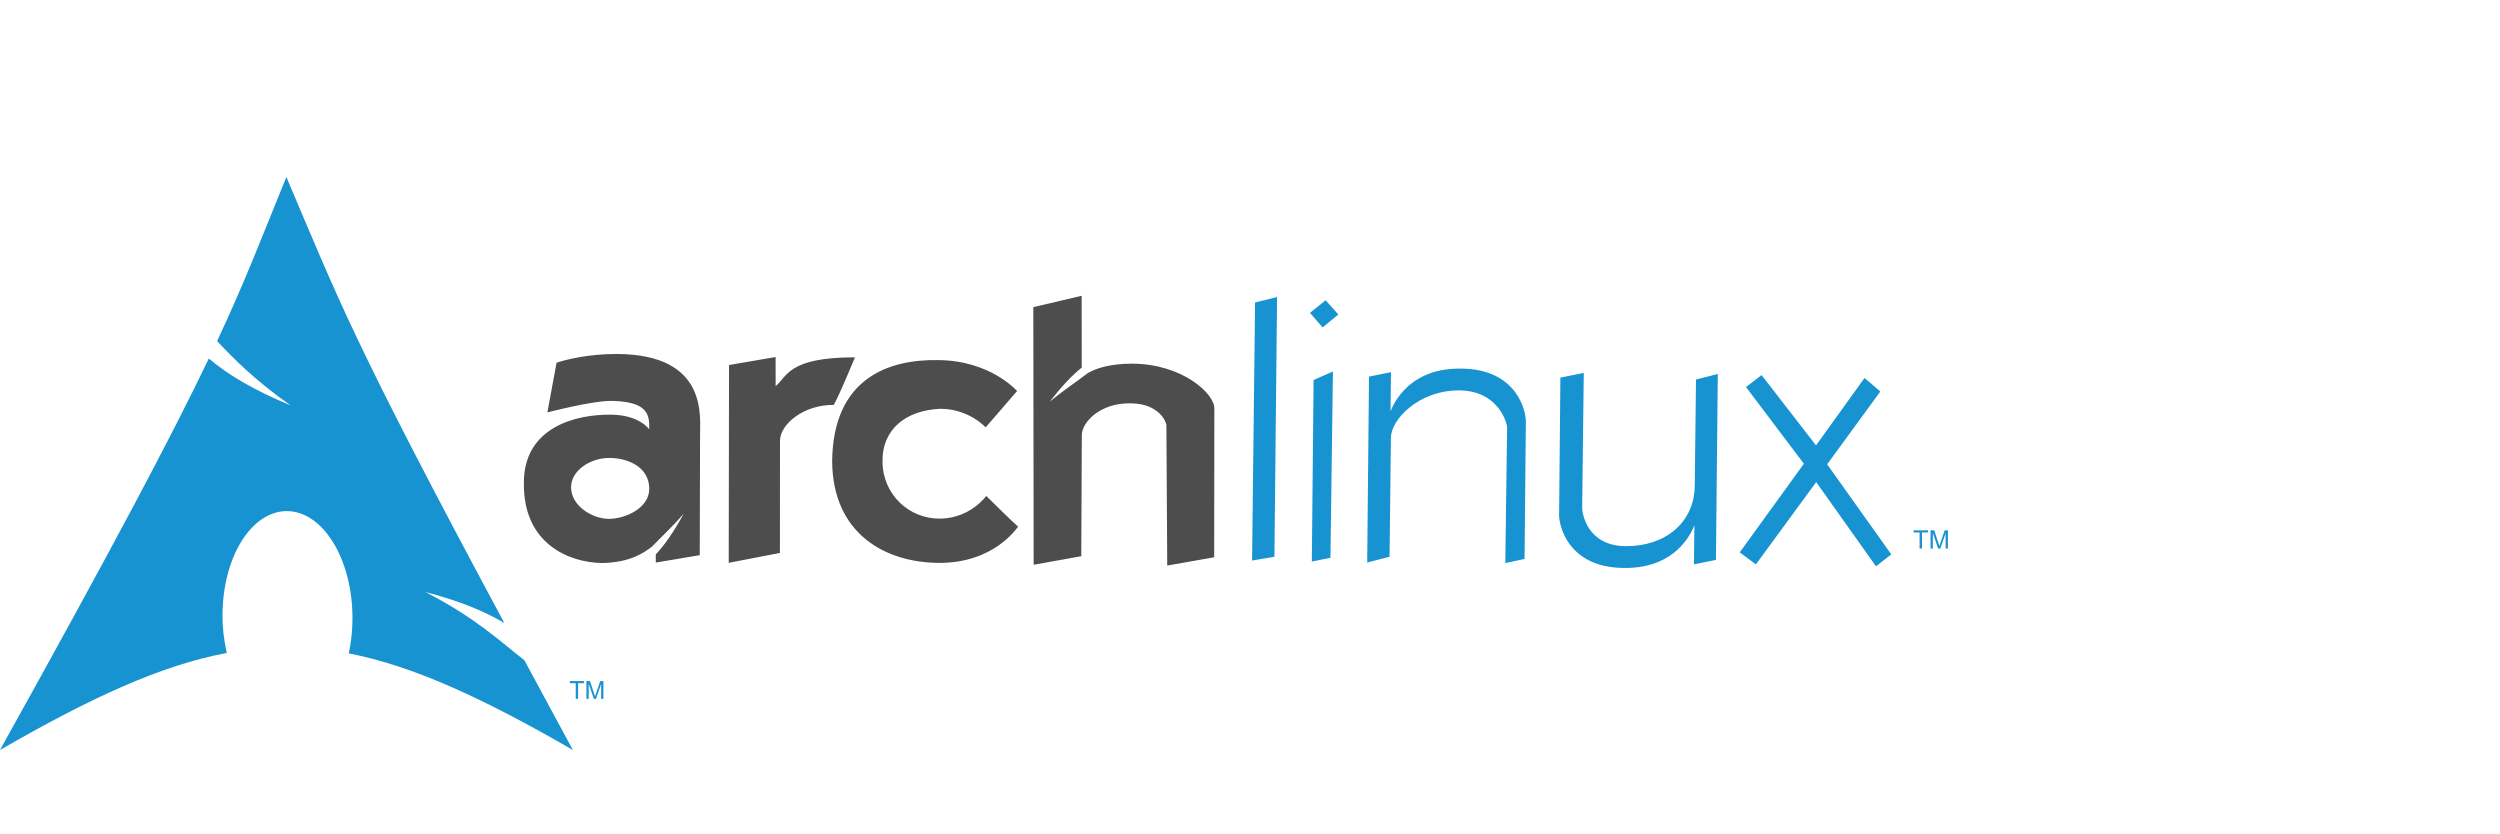
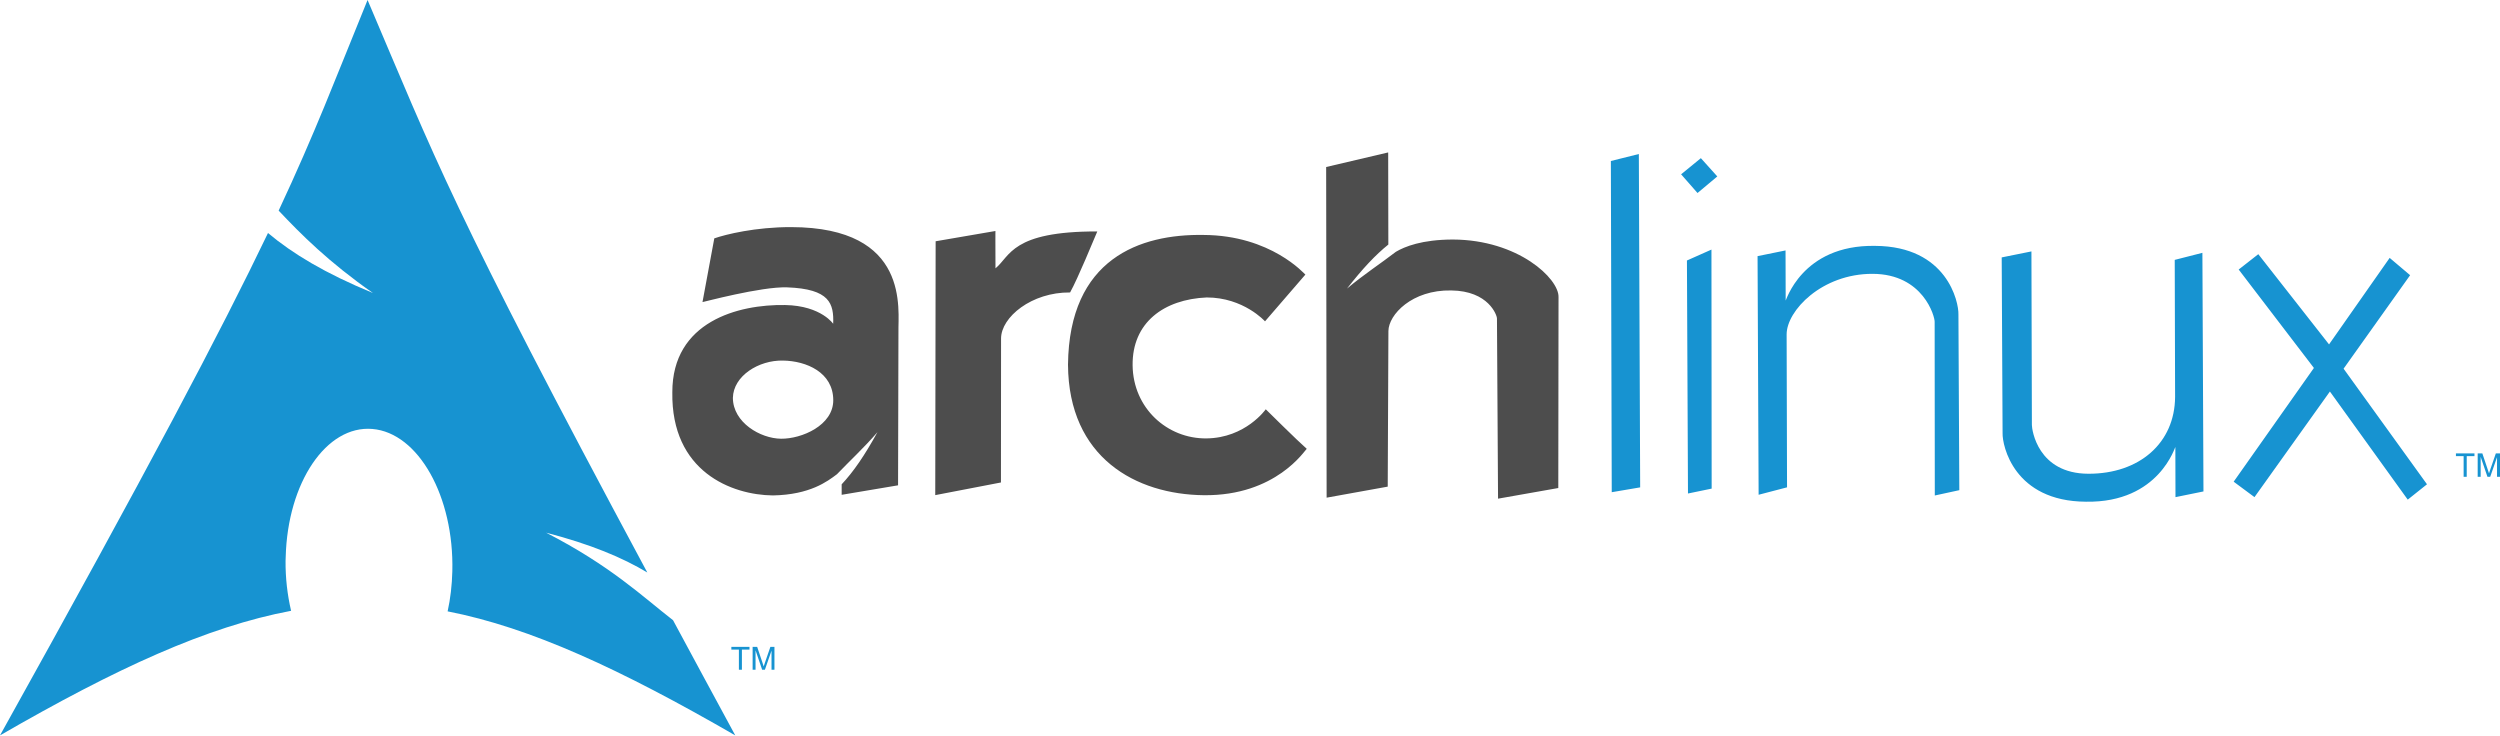
- <svg xmlns="http://www.w3.org/2000/svg" viewBox="0 0 240 80">
-   <g stroke-width="3.021">
-     <path fill="#4d4d4d" d="M59.176 33.981c-2.671-.004-4.889.544-5.746.843l-.884 4.766c0 .018 4.396-1.172 6.332-1.102 3.204.115 3.502 1.225 3.446 2.724.053.088-.828-1.354-3.601-1.403-3.502-.06-8.437 1.24-8.43 6.521-.097 5.943 4.435 7.69 7.523 7.72 2.774-.05 4.078-1.05 4.79-1.586.936-.98 2.009-1.962 3.028-3.145-.967 1.759-1.804 2.973-2.678 3.9v.788l4.22-.712.03-11.466c-.043-1.623.93-7.833-8.03-7.848zm-.606 9.983c1.751.024 3.757.886 3.757 2.96.01 1.888-2.363 2.902-3.905 2.886-1.543-.016-3.592-1.213-3.602-3.053.03-1.644 1.933-2.835 3.75-2.793zm11.417-8.923l-.03 18.99 4.915-.948.007-10.766c.003-1.603 2.294-3.476 5.163-3.446.613-1.104 1.758-3.923 2.036-4.565-6.418-.015-6.497 1.845-7.616 2.76-.01-1.745-.004-2.793-.004-2.793l-4.471.769zm27.655 2.493c-.047-.022-2.562-2.943-7.62-2.965-4.737-.08-10.05 1.757-10.135 9.7.043 6.984 5.104 9.715 10.162 9.768 5.415.056 7.566-3.386 7.695-3.472-.645-.56-3.065-2.957-3.065-2.957s-1.51 2.152-4.442 2.18c-2.932.027-5.481-2.267-5.518-5.468-.036-3.202 2.344-4.936 5.541-5.076 2.768 0 4.363 1.786 4.363 1.786zm6.196-9.14l-4.64 1.091.032 24.734 4.572-.824.053-11.64c.01-1.22 1.764-3.095 4.696-3.036 2.804.03 3.43 1.869 3.423 2.1l.08 13.476 4.508-.798.016-14.287c.03-1.375-3.012-4.279-7.9-4.3-2.321.005-3.609.53-4.264.918-1.119.865-2.4 1.694-3.658 2.753 1.162-1.494 2.139-2.527 3.092-3.295l-.01-6.89z" />
-     <path fill="#1793d1" d="M120.487 29.039l2.112-.524-.255 24.936-2.145.36zm5.617 7.441l1.857-.816-.238 17.88-1.787.367zm-.347-6.447l1.506-1.207 1.215 1.366-1.506 1.24zm5.667 6.122l2.111-.427-.043 3.738c-.003.16 1.215-4.176 6.79-4.08 5.414.03 6.242 4.196 6.199 5.13l-.123 13.143-1.85.398.175-12.982c.027-.38-.794-3.585-4.62-3.597-3.823-.011-6.514 2.761-6.534 4.532l-.133 11.438-2.145.556.173-17.85zm33.308 17.597l-2.112.427.043-3.737c.004-.159-1.214 4.177-6.788 4.081-5.416-.033-6.24-4.197-6.2-5.13l.122-13.145 2.245-.449-.153 12.983c-.003.355.378 3.636 4.204 3.65 3.823.01 6.537-2.291 6.603-5.755l.12-10.244 2.092-.528zm4.38-17.745l-1.494 1.149 5.555 7.363-6.157 8.508 1.55 1.155 5.788-7.901 5.743 8.087 1.466-1.149-6.156-8.646 5.107-6.993-1.52-1.294-4.656 6.47zM27.491 16.993c-2.448 6.002-3.924 9.929-6.65 15.753 1.671 1.772 3.723 3.834 7.054 6.165-3.581-1.474-6.024-2.954-7.85-4.49-3.489 7.28-8.955 17.65-20.046 37.58 8.718-5.032 15.475-8.137 21.773-9.319a15.991 15.991 0 0 1-.414-3.733l.01-.282c.139-5.584 3.044-9.878 6.486-9.587 3.442.292 6.116 5.06 5.977 10.643a15.41 15.41 0 0 1-.35 3C39.71 63.94 46.396 67.034 54.995 72c-1.694-3.121-3.21-5.935-4.654-8.616-2.277-1.764-4.65-4.061-9.496-6.547 3.33.867 5.713 1.864 7.573 2.979-14.696-27.363-15.885-30.998-20.926-42.821v-.002zm156.789 35.665v-1.542h-.576v-.206h1.387v.206h-.58v1.542zm1.053 0V50.91h.347l.414 1.238c.04.116.066.202.083.259.02-.063.053-.156.096-.278l.417-1.219h.31v1.748h-.221v-1.463l-.51 1.463h-.208l-.507-1.49v1.49zM55.27 67.093v-1.506h-.562v-.202h1.353v.202h-.566v1.506zm1.026 0v-1.708h.341l.404 1.212c.04.112.066.195.083.251.02-.063.05-.152.093-.275l.407-1.188h.304v1.708h-.218v-1.43l-.497 1.43h-.202l-.496-1.453v1.453z" />
+ <svg xmlns="http://www.w3.org/2000/svg" width="564.956" height="166.188" version="1.0">
+   <defs>
+     <linearGradient id="a" x1="112.499" x2="112.499" y1="6.137" y2="129.347" gradientTransform="translate(287 -83)" gradientUnits="userSpaceOnUse">
+       <stop offset="0" stop-color="#fff" stop-opacity="0" />
+       <stop offset="1" stop-color="#fff" stop-opacity=".275" />
+       <midPointStop offset=".5" stop-color="#fff" />
+     </linearGradient>
+     <linearGradient id="b">
+       <stop offset="0" stop-opacity="0" />
+       <stop offset="1" stop-opacity=".371" />
+     </linearGradient>
+   </defs>
+   <g fill="#4d4d4d" fill-rule="evenodd">
+     <path d="M178.782 51.322c-8.073-.013-14.774 1.642-17.364 2.546l-2.668 14.4c-.006.053 13.276-3.542 19.125-3.33 9.686.348 10.578 3.702 10.409 8.23.165.264-2.5-4.091-10.88-4.237-10.571-.183-25.491 3.743-25.47 19.7-.286 17.95 13.408 23.23 22.734 23.327 8.384-.152 12.317-3.175 14.47-4.794 2.83-2.958 6.066-5.933 9.153-9.502-2.921 5.307-5.453 8.977-8.09 11.786v2.37l12.745-2.144.087-34.641c-.13-4.903 2.812-23.665-24.25-23.71zm-1.83 30.161c5.282.073 11.34 2.677 11.35 8.944.026 5.7-7.142 8.766-11.804 8.717-4.664-.048-10.851-3.665-10.879-9.223.09-4.967 5.836-8.566 11.332-8.438zM211.437 54.523l-.087 57.367 14.847-2.86.025-32.527c.004-4.843 6.921-10.502 15.6-10.412 1.843-3.333 5.305-11.85 6.149-13.788-19.39-.047-19.637 5.573-23.01 8.338-.035-5.274-.012-8.44-.012-8.44l-13.512 2.322zM294.991 62.054c-.143-.067-7.743-8.89-23.022-8.959-14.311-.238-30.364 5.31-30.62 29.308.125 21.099 15.42 29.344 30.701 29.505 16.354.17 22.86-10.226 23.25-10.484-1.95-1.691-9.259-8.933-9.259-8.933s-4.565 6.5-13.422 6.582c-8.859.085-16.56-6.847-16.669-16.518-.113-9.672 7.08-14.912 16.736-15.335 8.36-.002 13.183 5.397 13.183 5.397zM313.705 34.446l-14.017 3.295.105 74.723 13.808-2.493.156-35.165c.03-3.687 5.335-9.35 14.192-9.17 8.469.088 10.361 5.644 10.338 6.346l.244 40.709 13.617-2.406.052-43.167c.09-4.154-9.098-12.927-23.868-12.989-7.018.011-10.905 1.6-12.883 2.772-3.385 2.614-7.253 5.12-11.054 8.316 3.514-4.514 6.464-7.635 9.345-9.955l-.035-20.816z" />
+   </g>
+   <g fill="#1793d1" fill-rule="evenodd">
+     <path d="M364.027 36.385l6.322-1.582.3 75.333-6.424 1.094zM381.217 58.868l5.54-2.466.048 54.016-5.351 1.106zM379.9 39.39l4.467-3.647 3.712 4.13-4.47 3.743zM397.177 57.884l6.323-1.29.03 11.293c0 .485 3.471-12.615 20.214-12.324 16.256.09 18.915 12.675 18.827 15.497l.2 39.71-5.541 1.203-.033-39.224c.065-1.145-2.533-10.832-14.02-10.867-11.486-.034-19.444 8.342-19.43 13.694l.092 34.553-6.422 1.678zM497.944 111.056l-6.323 1.29-.03-11.293c-.001-.485-3.474 12.616-20.214 12.324-16.256-.09-18.916-12.675-18.828-15.496l-.2-39.711 6.718-1.356.103 39.224c.003 1.071 1.286 10.985 12.774 11.02 11.485.034 19.532-6.916 19.589-17.381l-.082-30.948 6.252-1.596zM510.335 57.439l-4.433 3.47L522.9 83.153l-18.13 25.7 4.704 3.49 17.043-23.867 17.59 24.433 4.35-3.47-18.85-26.123 15.038-21.126-4.624-3.91-13.7 19.548z" />
+   </g>
+   <path fill="#1793d1" fill-rule="evenodd" d="M83.063 0c-7.397 18.135-11.859 29.998-20.094 47.594 5.05 5.352 11.247 11.585 21.312 18.625-10.82-4.453-18.202-8.924-23.719-13.563C50.023 74.65 33.51 105.977 0 166.187c26.338-15.205 46.754-24.579 65.781-28.156a48.219 48.219 0 01-1.25-11.281l.031-.844c.418-16.874 9.196-29.85 19.594-28.969 10.398.882 18.48 15.283 18.063 32.157-.079 3.175-.437 6.23-1.063 9.062 18.82 3.682 39.019 13.032 65 28.031-5.123-9.431-9.695-17.933-14.062-26.03-6.879-5.332-14.053-12.27-28.688-19.782 10.06 2.614 17.261 5.63 22.875 9C101.883 46.713 98.288 35.729 83.062 0z" />
+   <g fill="#1793d1" font-family="DejaVu Sans Mono" font-size="8.441" font-weight="400">
+     <path d="M556.737 107.742v-4.661h-1.741v-.624h4.189v.624h-1.749v4.661h-.699M559.913 107.742v-5.285h1.053l1.25 3.742c.116.349.2.61.253.782.06-.192.154-.474.281-.847l1.266-3.677h.94v5.285h-.674v-4.423l-1.535 4.423h-.631l-1.529-4.499v4.5h-.674" />
+   </g>
+   <g fill="#1793d1" font-family="DejaVu Sans Mono" font-size="8.251" font-weight="400">
+     <path d="M166.976 151.354v-4.556h-1.702v-.61h4.095v.61h-1.71v4.556h-.683M170.08 151.354v-5.166h1.03l1.223 3.658c.112.34.195.596.246.765.059-.188.15-.464.275-.828l1.237-3.595h.92v5.166h-.66v-4.323l-1.5 4.323h-.617l-1.494-4.397v4.397h-.66" />
  </g>
</svg>
